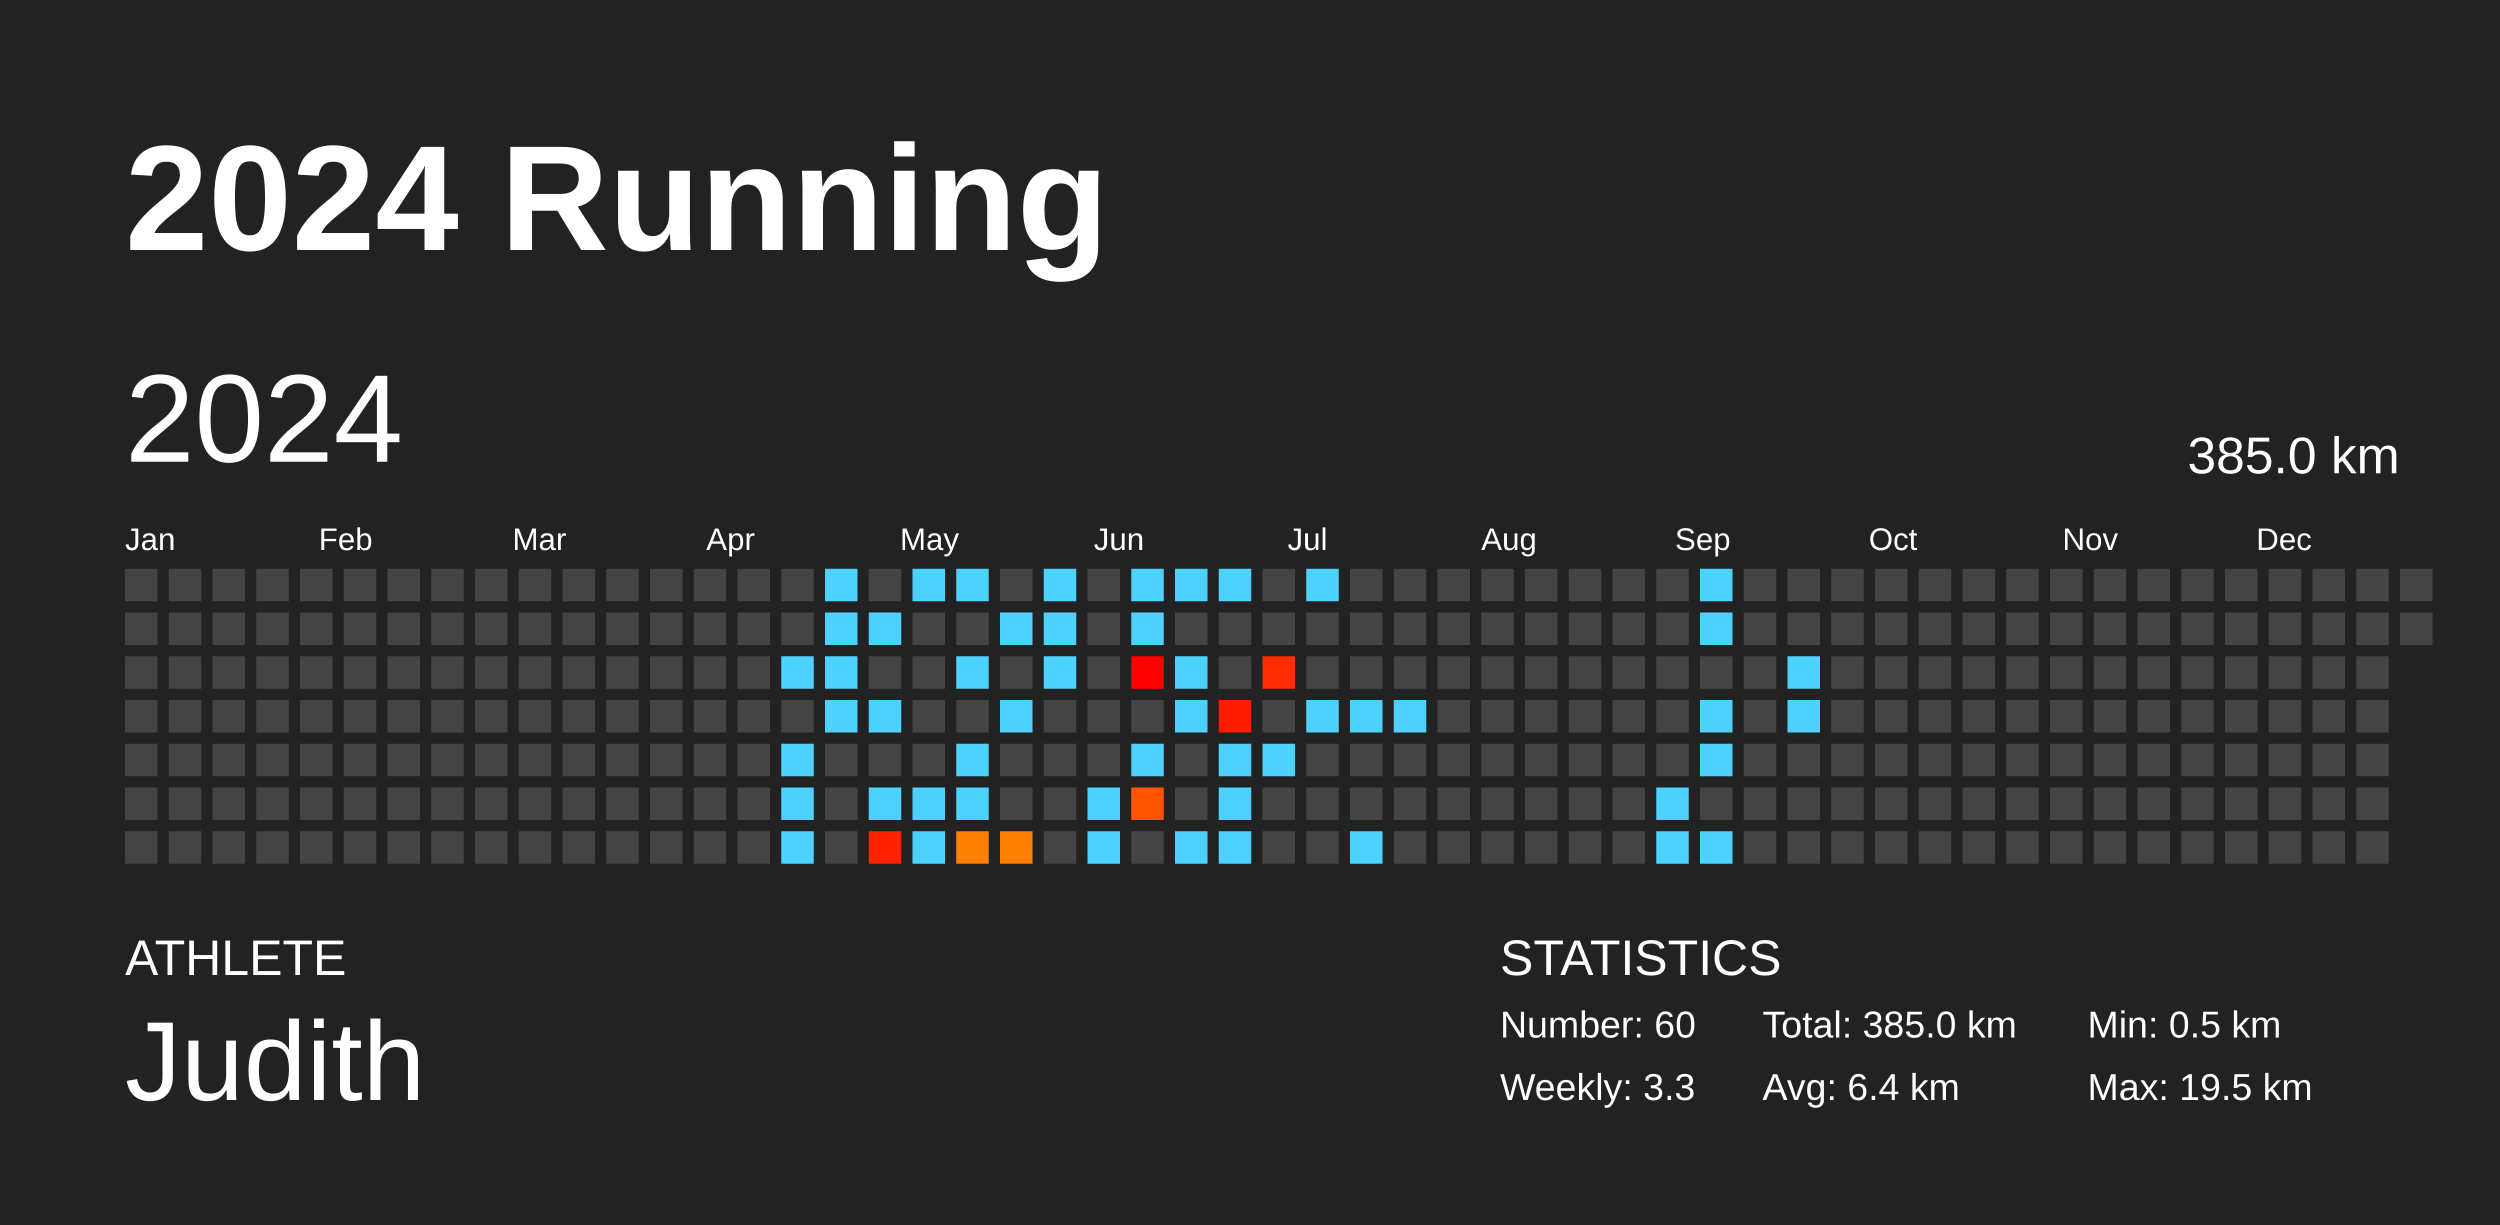
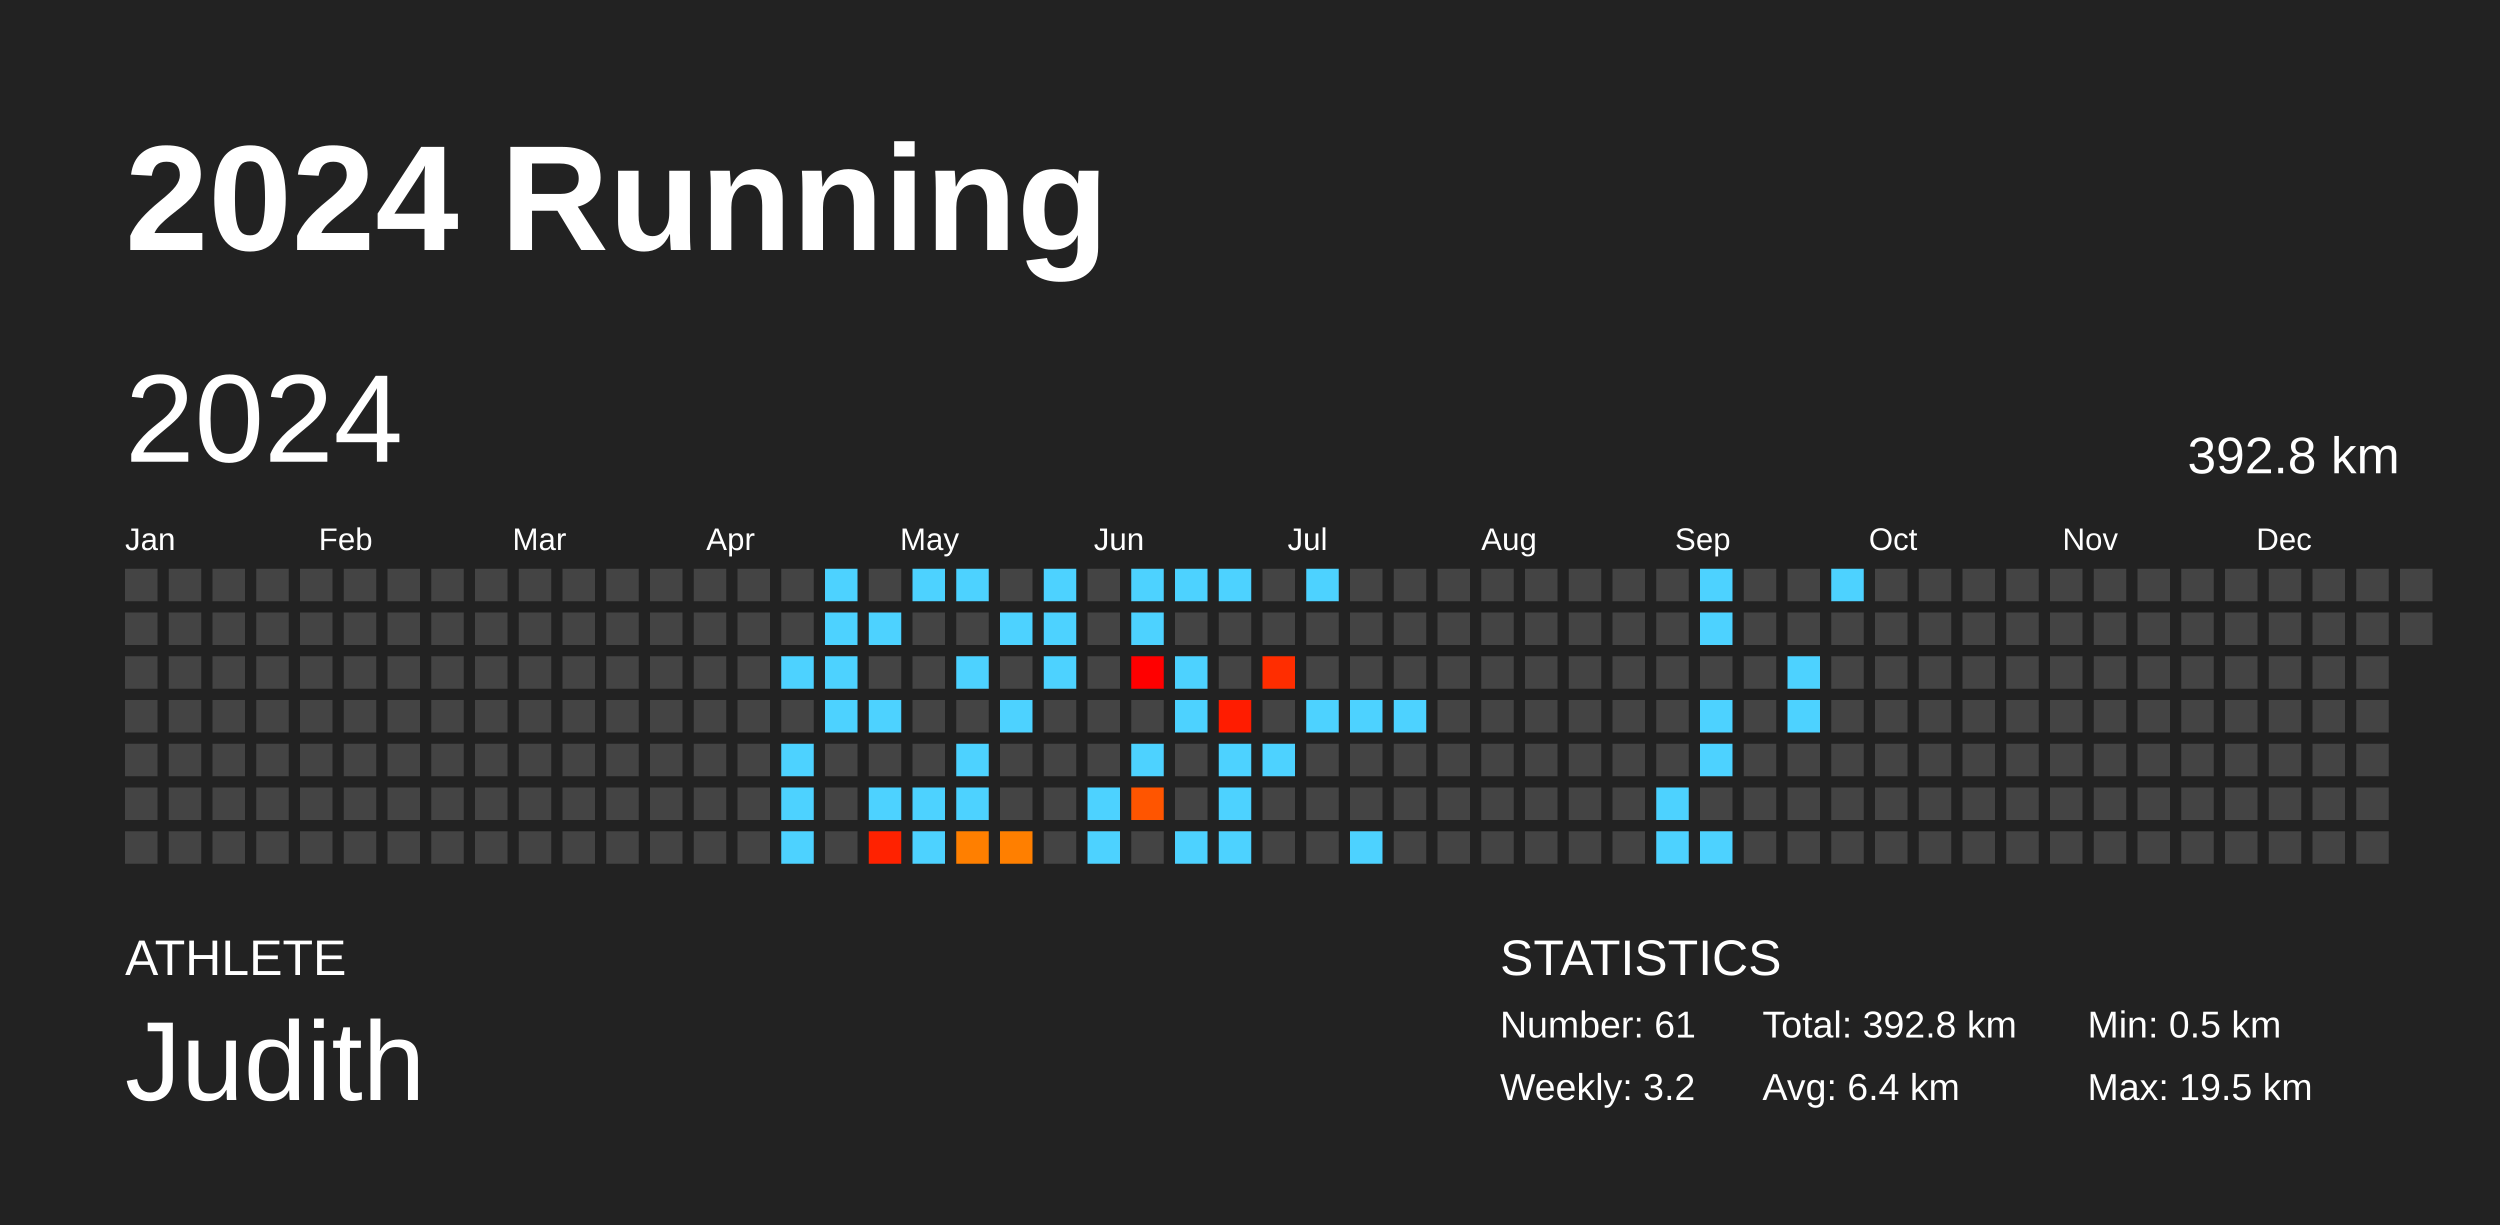
<svg xmlns="http://www.w3.org/2000/svg" baseProfile="full" height="98mm" version="1.1" viewBox="0,0,200,98" width="200mm">
  <defs />
  <rect fill="#222222" height="98" width="200" x="0" y="0" />
  <text fill="#FFFFFF" style="font-size:12px; font-family:Arial; font-weight:bold;" x="10" y="20">2024 Running</text>
  <text fill="#FFFFFF" style="font-size:4px; font-family:Arial" x="10" y="78">ATHLETE</text>
  <text fill="#FFFFFF" style="font-size:9px; font-family:Arial" x="10" y="88">Judith</text>
  <text fill="#FFFFFF" style="font-size:4px; font-family:Arial" x="120" y="78">STATISTICS</text>
-   <text fill="#FFFFFF" style="font-size:3px; font-family:Arial" x="120" y="83">Number: 60</text>
-   <text fill="#FFFFFF" style="font-size:3px; font-family:Arial" x="120" y="88">Weekly: 3.3</text>
-   <text fill="#FFFFFF" style="font-size:3px; font-family:Arial" x="141" y="83">Total: 385.0 km</text>
+   <text fill="#FFFFFF" style="font-size:3px; font-family:Arial" x="120" y="83">Number: 61</text>
+   <text fill="#FFFFFF" style="font-size:3px; font-family:Arial" x="120" y="88">Weekly: 3.2</text>
+   <text fill="#FFFFFF" style="font-size:3px; font-family:Arial" x="141" y="83">Total: 392.8 km</text>
  <text fill="#FFFFFF" style="font-size:3px; font-family:Arial" x="141" y="88">Avg: 6.4 km</text>
  <text fill="#FFFFFF" style="font-size:3px; font-family:Arial" x="167" y="83">Min: 0.5 km</text>
  <text fill="#FFFFFF" style="font-size:3px; font-family:Arial" x="167" y="88">Max: 19.5 km</text>
  <text dominant-baseline="hanging" fill="#FFFFFF" style="font-size:10.0px; font-family:Arial;" x="10" y="30">2024</text>
-   <text dominant-baseline="hanging" fill="#FFFFFF" style="font-size:4.125px; font-family:Arial;" x="175" y="35">385.0 km</text>
+   <text dominant-baseline="hanging" fill="#FFFFFF" style="font-size:4.125px; font-family:Arial;" x="175" y="35">392.8 km</text>
  <text fill="#FFFFFF" style="font-size:2.5px; font-family:Arial" x="10.0" y="44">Jan</text>
  <text fill="#FFFFFF" style="font-size:2.5px; font-family:Arial" x="25.5" y="44">Feb</text>
  <text fill="#FFFFFF" style="font-size:2.5px; font-family:Arial" x="41.0" y="44">Mar</text>
  <text fill="#FFFFFF" style="font-size:2.5px; font-family:Arial" x="56.5" y="44">Apr</text>
  <text fill="#FFFFFF" style="font-size:2.5px; font-family:Arial" x="72.0" y="44">May</text>
  <text fill="#FFFFFF" style="font-size:2.5px; font-family:Arial" x="87.5" y="44">Jun</text>
  <text fill="#FFFFFF" style="font-size:2.5px; font-family:Arial" x="103.0" y="44">Jul</text>
  <text fill="#FFFFFF" style="font-size:2.5px; font-family:Arial" x="118.5" y="44">Aug</text>
  <text fill="#FFFFFF" style="font-size:2.5px; font-family:Arial" x="134.0" y="44">Sep</text>
  <text fill="#FFFFFF" style="font-size:2.5px; font-family:Arial" x="149.5" y="44">Oct</text>
  <text fill="#FFFFFF" style="font-size:2.5px; font-family:Arial" x="165.0" y="44">Nov</text>
  <text fill="#FFFFFF" style="font-size:2.5px; font-family:Arial" x="180.5" y="44">Dec</text>
  <rect fill="#444444" height="2.6" width="2.6" x="10.0" y="45.5" />
  <rect fill="#444444" height="2.6" width="2.6" x="10.0" y="49.0" />
  <rect fill="#444444" height="2.6" width="2.6" x="10.0" y="52.5" />
  <rect fill="#444444" height="2.6" width="2.6" x="10.0" y="56.0" />
  <rect fill="#444444" height="2.6" width="2.6" x="10.0" y="59.5" />
  <rect fill="#444444" height="2.6" width="2.6" x="10.0" y="63.0" />
  <rect fill="#444444" height="2.6" width="2.6" x="10.0" y="66.5" />
  <rect fill="#444444" height="2.6" width="2.6" x="13.5" y="45.5" />
  <rect fill="#444444" height="2.6" width="2.6" x="13.5" y="49.0" />
  <rect fill="#444444" height="2.6" width="2.6" x="13.5" y="52.5" />
  <rect fill="#444444" height="2.6" width="2.6" x="13.5" y="56.0" />
  <rect fill="#444444" height="2.6" width="2.6" x="13.5" y="59.5" />
  <rect fill="#444444" height="2.6" width="2.6" x="13.5" y="63.0" />
  <rect fill="#444444" height="2.6" width="2.6" x="13.5" y="66.5" />
  <rect fill="#444444" height="2.6" width="2.6" x="17.0" y="45.5" />
  <rect fill="#444444" height="2.6" width="2.6" x="17.0" y="49.0" />
  <rect fill="#444444" height="2.6" width="2.6" x="17.0" y="52.5" />
  <rect fill="#444444" height="2.6" width="2.6" x="17.0" y="56.0" />
  <rect fill="#444444" height="2.6" width="2.6" x="17.0" y="59.5" />
  <rect fill="#444444" height="2.6" width="2.6" x="17.0" y="63.0" />
  <rect fill="#444444" height="2.6" width="2.6" x="17.0" y="66.5" />
  <rect fill="#444444" height="2.6" width="2.6" x="20.5" y="45.5" />
  <rect fill="#444444" height="2.6" width="2.6" x="20.5" y="49.0" />
  <rect fill="#444444" height="2.6" width="2.6" x="20.5" y="52.5" />
  <rect fill="#444444" height="2.6" width="2.6" x="20.5" y="56.0" />
  <rect fill="#444444" height="2.6" width="2.6" x="20.5" y="59.5" />
  <rect fill="#444444" height="2.6" width="2.6" x="20.5" y="63.0" />
  <rect fill="#444444" height="2.6" width="2.6" x="20.5" y="66.5" />
  <rect fill="#444444" height="2.6" width="2.6" x="24.0" y="45.5" />
  <rect fill="#444444" height="2.6" width="2.6" x="24.0" y="49.0" />
  <rect fill="#444444" height="2.6" width="2.6" x="24.0" y="52.5" />
  <rect fill="#444444" height="2.6" width="2.6" x="24.0" y="56.0" />
  <rect fill="#444444" height="2.6" width="2.6" x="24.0" y="59.5" />
  <rect fill="#444444" height="2.6" width="2.6" x="24.0" y="63.0" />
  <rect fill="#444444" height="2.6" width="2.6" x="24.0" y="66.5" />
  <rect fill="#444444" height="2.6" width="2.6" x="27.5" y="45.5" />
  <rect fill="#444444" height="2.6" width="2.6" x="27.5" y="49.0" />
  <rect fill="#444444" height="2.6" width="2.6" x="27.5" y="52.5" />
  <rect fill="#444444" height="2.6" width="2.6" x="27.5" y="56.0" />
  <rect fill="#444444" height="2.6" width="2.6" x="27.5" y="59.5" />
  <rect fill="#444444" height="2.6" width="2.6" x="27.5" y="63.0" />
  <rect fill="#444444" height="2.6" width="2.6" x="27.5" y="66.5" />
  <rect fill="#444444" height="2.6" width="2.6" x="31.0" y="45.5" />
  <rect fill="#444444" height="2.6" width="2.6" x="31.0" y="49.0" />
  <rect fill="#444444" height="2.6" width="2.6" x="31.0" y="52.5" />
  <rect fill="#444444" height="2.6" width="2.6" x="31.0" y="56.0" />
  <rect fill="#444444" height="2.6" width="2.6" x="31.0" y="59.5" />
  <rect fill="#444444" height="2.6" width="2.6" x="31.0" y="63.0" />
  <rect fill="#444444" height="2.6" width="2.6" x="31.0" y="66.5" />
  <rect fill="#444444" height="2.6" width="2.6" x="34.5" y="45.5" />
  <rect fill="#444444" height="2.6" width="2.6" x="34.5" y="49.0" />
  <rect fill="#444444" height="2.6" width="2.6" x="34.5" y="52.5" />
  <rect fill="#444444" height="2.6" width="2.6" x="34.5" y="56.0" />
  <rect fill="#444444" height="2.6" width="2.6" x="34.5" y="59.5" />
  <rect fill="#444444" height="2.6" width="2.6" x="34.5" y="63.0" />
  <rect fill="#444444" height="2.6" width="2.6" x="34.5" y="66.5" />
  <rect fill="#444444" height="2.6" width="2.6" x="38.0" y="45.5" />
  <rect fill="#444444" height="2.6" width="2.6" x="38.0" y="49.0" />
  <rect fill="#444444" height="2.6" width="2.6" x="38.0" y="52.5" />
  <rect fill="#444444" height="2.6" width="2.6" x="38.0" y="56.0" />
  <rect fill="#444444" height="2.6" width="2.6" x="38.0" y="59.5" />
  <rect fill="#444444" height="2.6" width="2.6" x="38.0" y="63.0" />
  <rect fill="#444444" height="2.6" width="2.6" x="38.0" y="66.5" />
  <rect fill="#444444" height="2.6" width="2.6" x="41.5" y="45.5" />
  <rect fill="#444444" height="2.6" width="2.6" x="41.5" y="49.0" />
  <rect fill="#444444" height="2.6" width="2.6" x="41.5" y="52.5" />
  <rect fill="#444444" height="2.6" width="2.6" x="41.5" y="56.0" />
  <rect fill="#444444" height="2.6" width="2.6" x="41.5" y="59.5" />
  <rect fill="#444444" height="2.6" width="2.6" x="41.5" y="63.0" />
  <rect fill="#444444" height="2.6" width="2.6" x="41.5" y="66.5" />
  <rect fill="#444444" height="2.6" width="2.6" x="45.0" y="45.5" />
  <rect fill="#444444" height="2.6" width="2.6" x="45.0" y="49.0" />
  <rect fill="#444444" height="2.6" width="2.6" x="45.0" y="52.5" />
  <rect fill="#444444" height="2.6" width="2.6" x="45.0" y="56.0" />
  <rect fill="#444444" height="2.6" width="2.6" x="45.0" y="59.5" />
  <rect fill="#444444" height="2.6" width="2.6" x="45.0" y="63.0" />
  <rect fill="#444444" height="2.6" width="2.6" x="45.0" y="66.5" />
  <rect fill="#444444" height="2.6" width="2.6" x="48.5" y="45.5" />
  <rect fill="#444444" height="2.6" width="2.6" x="48.5" y="49.0" />
  <rect fill="#444444" height="2.6" width="2.6" x="48.5" y="52.5" />
  <rect fill="#444444" height="2.6" width="2.6" x="48.5" y="56.0" />
  <rect fill="#444444" height="2.6" width="2.6" x="48.5" y="59.5" />
  <rect fill="#444444" height="2.6" width="2.6" x="48.5" y="63.0" />
  <rect fill="#444444" height="2.6" width="2.6" x="48.5" y="66.5" />
  <rect fill="#444444" height="2.6" width="2.6" x="52.0" y="45.5" />
  <rect fill="#444444" height="2.6" width="2.6" x="52.0" y="49.0" />
  <rect fill="#444444" height="2.6" width="2.6" x="52.0" y="52.5" />
  <rect fill="#444444" height="2.6" width="2.6" x="52.0" y="56.0" />
  <rect fill="#444444" height="2.6" width="2.6" x="52.0" y="59.5" />
  <rect fill="#444444" height="2.6" width="2.6" x="52.0" y="63.0" />
  <rect fill="#444444" height="2.6" width="2.6" x="52.0" y="66.5" />
  <rect fill="#444444" height="2.6" width="2.6" x="55.5" y="45.5" />
  <rect fill="#444444" height="2.6" width="2.6" x="55.5" y="49.0" />
  <rect fill="#444444" height="2.6" width="2.6" x="55.5" y="52.5" />
  <rect fill="#444444" height="2.6" width="2.6" x="55.5" y="56.0" />
  <rect fill="#444444" height="2.6" width="2.6" x="55.5" y="59.5" />
  <rect fill="#444444" height="2.6" width="2.6" x="55.5" y="63.0" />
  <rect fill="#444444" height="2.6" width="2.6" x="55.5" y="66.5" />
  <rect fill="#444444" height="2.6" width="2.6" x="59.0" y="45.5" />
  <rect fill="#444444" height="2.6" width="2.6" x="59.0" y="49.0" />
  <rect fill="#444444" height="2.6" width="2.6" x="59.0" y="52.5" />
  <rect fill="#444444" height="2.6" width="2.6" x="59.0" y="56.0" />
  <rect fill="#444444" height="2.6" width="2.6" x="59.0" y="59.5" />
  <rect fill="#444444" height="2.6" width="2.6" x="59.0" y="63.0" />
  <rect fill="#444444" height="2.6" width="2.6" x="59.0" y="66.5" />
  <rect fill="#444444" height="2.6" width="2.6" x="62.5" y="45.5" />
  <rect fill="#444444" height="2.6" width="2.6" x="62.5" y="49.0" />
  <rect fill="#4dd2ff" height="2.6" width="2.6" x="62.5" y="52.5" />
  <rect fill="#444444" height="2.6" width="2.6" x="62.5" y="56.0" />
  <rect fill="#4dd2ff" height="2.6" width="2.6" x="62.5" y="59.5" />
  <rect fill="#4dd2ff" height="2.6" width="2.6" x="62.5" y="63.0" />
  <rect fill="#4dd2ff" height="2.6" width="2.6" x="62.5" y="66.5" />
  <rect fill="#4dd2ff" height="2.6" width="2.6" x="66.0" y="45.5" />
  <rect fill="#4dd2ff" height="2.6" width="2.6" x="66.0" y="49.0" />
  <rect fill="#4dd2ff" height="2.6" width="2.6" x="66.0" y="52.5" />
  <rect fill="#4dd2ff" height="2.6" width="2.6" x="66.0" y="56.0" />
  <rect fill="#444444" height="2.6" width="2.6" x="66.0" y="59.5" />
  <rect fill="#444444" height="2.6" width="2.6" x="66.0" y="63.0" />
  <rect fill="#444444" height="2.6" width="2.6" x="66.0" y="66.5" />
  <rect fill="#444444" height="2.6" width="2.6" x="69.5" y="45.5" />
  <rect fill="#4dd2ff" height="2.6" width="2.6" x="69.5" y="49.0" />
  <rect fill="#444444" height="2.6" width="2.6" x="69.5" y="52.5" />
  <rect fill="#4dd2ff" height="2.6" width="2.6" x="69.5" y="56.0" />
  <rect fill="#444444" height="2.6" width="2.6" x="69.5" y="59.5" />
  <rect fill="#4dd2ff" height="2.6" width="2.6" x="69.5" y="63.0" />
  <rect fill="#ff2200" height="2.6" width="2.6" x="69.5" y="66.5" />
  <rect fill="#4dd2ff" height="2.6" width="2.6" x="73.0" y="45.5" />
  <rect fill="#444444" height="2.6" width="2.6" x="73.0" y="49.0" />
  <rect fill="#444444" height="2.6" width="2.6" x="73.0" y="52.5" />
  <rect fill="#444444" height="2.6" width="2.6" x="73.0" y="56.0" />
  <rect fill="#444444" height="2.6" width="2.6" x="73.0" y="59.5" />
  <rect fill="#4dd2ff" height="2.6" width="2.6" x="73.0" y="63.0" />
  <rect fill="#4dd2ff" height="2.6" width="2.6" x="73.0" y="66.5" />
  <rect fill="#4dd2ff" height="2.6" width="2.6" x="76.5" y="45.5" />
  <rect fill="#444444" height="2.6" width="2.6" x="76.5" y="49.0" />
  <rect fill="#4dd2ff" height="2.6" width="2.6" x="76.5" y="52.5" />
  <rect fill="#444444" height="2.6" width="2.6" x="76.5" y="56.0" />
  <rect fill="#4dd2ff" height="2.6" width="2.6" x="76.5" y="59.5" />
  <rect fill="#4dd2ff" height="2.6" width="2.6" x="76.5" y="63.0" />
  <rect fill="#ff7f00" height="2.6" width="2.6" x="76.5" y="66.5" />
  <rect fill="#444444" height="2.6" width="2.6" x="80.0" y="45.5" />
  <rect fill="#4dd2ff" height="2.6" width="2.6" x="80.0" y="49.0" />
  <rect fill="#444444" height="2.6" width="2.6" x="80.0" y="52.5" />
  <rect fill="#4dd2ff" height="2.6" width="2.6" x="80.0" y="56.0" />
  <rect fill="#444444" height="2.6" width="2.6" x="80.0" y="59.5" />
  <rect fill="#444444" height="2.6" width="2.6" x="80.0" y="63.0" />
  <rect fill="#ff7f00" height="2.6" width="2.6" x="80.0" y="66.5" />
  <rect fill="#4dd2ff" height="2.6" width="2.6" x="83.5" y="45.5" />
  <rect fill="#4dd2ff" height="2.6" width="2.6" x="83.5" y="49.0" />
  <rect fill="#4dd2ff" height="2.6" width="2.6" x="83.5" y="52.5" />
  <rect fill="#444444" height="2.6" width="2.6" x="83.5" y="56.0" />
  <rect fill="#444444" height="2.6" width="2.6" x="83.5" y="59.5" />
  <rect fill="#444444" height="2.6" width="2.6" x="83.5" y="63.0" />
  <rect fill="#444444" height="2.6" width="2.6" x="83.5" y="66.5" />
  <rect fill="#444444" height="2.6" width="2.6" x="87.0" y="45.5" />
  <rect fill="#444444" height="2.6" width="2.6" x="87.0" y="49.0" />
  <rect fill="#444444" height="2.6" width="2.6" x="87.0" y="52.5" />
  <rect fill="#444444" height="2.6" width="2.6" x="87.0" y="56.0" />
  <rect fill="#444444" height="2.6" width="2.6" x="87.0" y="59.5" />
  <rect fill="#4dd2ff" height="2.6" width="2.6" x="87.0" y="63.0" />
  <rect fill="#4dd2ff" height="2.6" width="2.6" x="87.0" y="66.5" />
  <rect fill="#4dd2ff" height="2.6" width="2.6" x="90.5" y="45.5" />
  <rect fill="#4dd2ff" height="2.6" width="2.6" x="90.5" y="49.0" />
  <rect fill="#ff0000" height="2.6" width="2.6" x="90.5" y="52.5" />
  <rect fill="#444444" height="2.6" width="2.6" x="90.5" y="56.0" />
  <rect fill="#4dd2ff" height="2.6" width="2.6" x="90.5" y="59.5" />
  <rect fill="#ff5500" height="2.6" width="2.6" x="90.5" y="63.0" />
  <rect fill="#444444" height="2.6" width="2.6" x="90.5" y="66.5" />
  <rect fill="#4dd2ff" height="2.6" width="2.6" x="94.0" y="45.5" />
  <rect fill="#444444" height="2.6" width="2.6" x="94.0" y="49.0" />
  <rect fill="#4dd2ff" height="2.6" width="2.6" x="94.0" y="52.5" />
  <rect fill="#4dd2ff" height="2.6" width="2.6" x="94.0" y="56.0" />
  <rect fill="#444444" height="2.6" width="2.6" x="94.0" y="59.5" />
  <rect fill="#444444" height="2.6" width="2.6" x="94.0" y="63.0" />
  <rect fill="#4dd2ff" height="2.6" width="2.6" x="94.0" y="66.5" />
  <rect fill="#4dd2ff" height="2.6" width="2.6" x="97.5" y="45.5" />
  <rect fill="#444444" height="2.6" width="2.6" x="97.5" y="49.0" />
  <rect fill="#444444" height="2.6" width="2.6" x="97.5" y="52.5" />
  <rect fill="#ff1c00" height="2.6" width="2.6" x="97.5" y="56.0" />
  <rect fill="#4dd2ff" height="2.6" width="2.6" x="97.5" y="59.5" />
  <rect fill="#4dd2ff" height="2.6" width="2.6" x="97.5" y="63.0" />
  <rect fill="#4dd2ff" height="2.6" width="2.6" x="97.5" y="66.5" />
  <rect fill="#444444" height="2.6" width="2.6" x="101.0" y="45.5" />
  <rect fill="#444444" height="2.6" width="2.6" x="101.0" y="49.0" />
  <rect fill="#ff2d00" height="2.6" width="2.6" x="101.0" y="52.5" />
  <rect fill="#444444" height="2.6" width="2.6" x="101.0" y="56.0" />
  <rect fill="#4dd2ff" height="2.6" width="2.6" x="101.0" y="59.5" />
  <rect fill="#444444" height="2.6" width="2.6" x="101.0" y="63.0" />
  <rect fill="#444444" height="2.6" width="2.6" x="101.0" y="66.5" />
  <rect fill="#4dd2ff" height="2.6" width="2.6" x="104.5" y="45.5" />
  <rect fill="#444444" height="2.6" width="2.6" x="104.5" y="49.0" />
  <rect fill="#444444" height="2.6" width="2.6" x="104.5" y="52.5" />
  <rect fill="#4dd2ff" height="2.6" width="2.6" x="104.5" y="56.0" />
  <rect fill="#444444" height="2.6" width="2.6" x="104.5" y="59.5" />
  <rect fill="#444444" height="2.6" width="2.6" x="104.5" y="63.0" />
  <rect fill="#444444" height="2.6" width="2.6" x="104.5" y="66.5" />
  <rect fill="#444444" height="2.6" width="2.6" x="108.0" y="45.5" />
  <rect fill="#444444" height="2.6" width="2.6" x="108.0" y="49.0" />
  <rect fill="#444444" height="2.6" width="2.6" x="108.0" y="52.5" />
  <rect fill="#4dd2ff" height="2.6" width="2.6" x="108.0" y="56.0" />
  <rect fill="#444444" height="2.6" width="2.6" x="108.0" y="59.5" />
  <rect fill="#444444" height="2.6" width="2.6" x="108.0" y="63.0" />
  <rect fill="#4dd2ff" height="2.6" width="2.6" x="108.0" y="66.5" />
  <rect fill="#444444" height="2.6" width="2.6" x="111.5" y="45.5" />
  <rect fill="#444444" height="2.6" width="2.6" x="111.5" y="49.0" />
  <rect fill="#444444" height="2.6" width="2.6" x="111.5" y="52.5" />
  <rect fill="#4dd2ff" height="2.6" width="2.6" x="111.5" y="56.0" />
  <rect fill="#444444" height="2.6" width="2.6" x="111.5" y="59.5" />
  <rect fill="#444444" height="2.6" width="2.6" x="111.5" y="63.0" />
  <rect fill="#444444" height="2.6" width="2.6" x="111.5" y="66.5" />
  <rect fill="#444444" height="2.6" width="2.6" x="115.0" y="45.5" />
  <rect fill="#444444" height="2.6" width="2.6" x="115.0" y="49.0" />
  <rect fill="#444444" height="2.6" width="2.6" x="115.0" y="52.5" />
  <rect fill="#444444" height="2.6" width="2.6" x="115.0" y="56.0" />
  <rect fill="#444444" height="2.6" width="2.6" x="115.0" y="59.5" />
  <rect fill="#444444" height="2.6" width="2.6" x="115.0" y="63.0" />
  <rect fill="#444444" height="2.6" width="2.6" x="115.0" y="66.5" />
  <rect fill="#444444" height="2.6" width="2.6" x="118.5" y="45.5" />
  <rect fill="#444444" height="2.6" width="2.6" x="118.5" y="49.0" />
  <rect fill="#444444" height="2.6" width="2.6" x="118.5" y="52.5" />
  <rect fill="#444444" height="2.6" width="2.6" x="118.5" y="56.0" />
  <rect fill="#444444" height="2.6" width="2.6" x="118.5" y="59.5" />
  <rect fill="#444444" height="2.6" width="2.6" x="118.5" y="63.0" />
  <rect fill="#444444" height="2.6" width="2.6" x="118.5" y="66.5" />
  <rect fill="#444444" height="2.6" width="2.6" x="122.0" y="45.5" />
  <rect fill="#444444" height="2.6" width="2.6" x="122.0" y="49.0" />
  <rect fill="#444444" height="2.6" width="2.6" x="122.0" y="52.5" />
  <rect fill="#444444" height="2.6" width="2.6" x="122.0" y="56.0" />
  <rect fill="#444444" height="2.6" width="2.6" x="122.0" y="59.5" />
  <rect fill="#444444" height="2.6" width="2.6" x="122.0" y="63.0" />
  <rect fill="#444444" height="2.6" width="2.6" x="122.0" y="66.5" />
  <rect fill="#444444" height="2.6" width="2.6" x="125.5" y="45.5" />
  <rect fill="#444444" height="2.6" width="2.6" x="125.5" y="49.0" />
  <rect fill="#444444" height="2.6" width="2.6" x="125.5" y="52.5" />
  <rect fill="#444444" height="2.6" width="2.6" x="125.5" y="56.0" />
  <rect fill="#444444" height="2.6" width="2.6" x="125.5" y="59.5" />
  <rect fill="#444444" height="2.6" width="2.6" x="125.5" y="63.0" />
  <rect fill="#444444" height="2.6" width="2.6" x="125.5" y="66.5" />
  <rect fill="#444444" height="2.6" width="2.6" x="129.0" y="45.5" />
  <rect fill="#444444" height="2.6" width="2.6" x="129.0" y="49.0" />
  <rect fill="#444444" height="2.6" width="2.6" x="129.0" y="52.5" />
  <rect fill="#444444" height="2.6" width="2.6" x="129.0" y="56.0" />
  <rect fill="#444444" height="2.6" width="2.6" x="129.0" y="59.5" />
  <rect fill="#444444" height="2.6" width="2.6" x="129.0" y="63.0" />
  <rect fill="#444444" height="2.6" width="2.6" x="129.0" y="66.5" />
  <rect fill="#444444" height="2.6" width="2.6" x="132.5" y="45.5" />
  <rect fill="#444444" height="2.6" width="2.6" x="132.5" y="49.0" />
  <rect fill="#444444" height="2.6" width="2.6" x="132.5" y="52.5" />
  <rect fill="#444444" height="2.6" width="2.6" x="132.5" y="56.0" />
  <rect fill="#444444" height="2.6" width="2.6" x="132.5" y="59.5" />
  <rect fill="#4dd2ff" height="2.6" width="2.6" x="132.5" y="63.0" />
  <rect fill="#4dd2ff" height="2.6" width="2.6" x="132.5" y="66.5" />
  <rect fill="#4dd2ff" height="2.6" width="2.6" x="136.0" y="45.5" />
  <rect fill="#4dd2ff" height="2.6" width="2.6" x="136.0" y="49.0" />
  <rect fill="#444444" height="2.6" width="2.6" x="136.0" y="52.5" />
  <rect fill="#4dd2ff" height="2.6" width="2.6" x="136.0" y="56.0" />
  <rect fill="#4dd2ff" height="2.6" width="2.6" x="136.0" y="59.5" />
  <rect fill="#444444" height="2.6" width="2.6" x="136.0" y="63.0" />
  <rect fill="#4dd2ff" height="2.6" width="2.6" x="136.0" y="66.5" />
  <rect fill="#444444" height="2.6" width="2.6" x="139.5" y="45.5" />
  <rect fill="#444444" height="2.6" width="2.6" x="139.5" y="49.0" />
  <rect fill="#444444" height="2.6" width="2.6" x="139.5" y="52.5" />
  <rect fill="#444444" height="2.6" width="2.6" x="139.5" y="56.0" />
  <rect fill="#444444" height="2.6" width="2.6" x="139.5" y="59.5" />
  <rect fill="#444444" height="2.6" width="2.6" x="139.5" y="63.0" />
  <rect fill="#444444" height="2.6" width="2.6" x="139.5" y="66.5" />
  <rect fill="#444444" height="2.6" width="2.6" x="143.0" y="45.5" />
  <rect fill="#444444" height="2.6" width="2.6" x="143.0" y="49.0" />
  <rect fill="#4dd2ff" height="2.6" width="2.6" x="143.0" y="52.5" />
  <rect fill="#4dd2ff" height="2.6" width="2.6" x="143.0" y="56.0" />
  <rect fill="#444444" height="2.6" width="2.6" x="143.0" y="59.5" />
  <rect fill="#444444" height="2.6" width="2.6" x="143.0" y="63.0" />
  <rect fill="#444444" height="2.6" width="2.6" x="143.0" y="66.5" />
-   <rect fill="#444444" height="2.6" width="2.6" x="146.5" y="45.5" />
+   <rect fill="#4dd2ff" height="2.6" width="2.6" x="146.5" y="45.5" />
  <rect fill="#444444" height="2.6" width="2.6" x="146.5" y="49.0" />
  <rect fill="#444444" height="2.6" width="2.6" x="146.5" y="52.5" />
  <rect fill="#444444" height="2.6" width="2.6" x="146.5" y="56.0" />
  <rect fill="#444444" height="2.6" width="2.6" x="146.5" y="59.5" />
  <rect fill="#444444" height="2.6" width="2.6" x="146.5" y="63.0" />
  <rect fill="#444444" height="2.6" width="2.6" x="146.5" y="66.5" />
  <rect fill="#444444" height="2.6" width="2.6" x="150.0" y="45.5" />
  <rect fill="#444444" height="2.6" width="2.6" x="150.0" y="49.0" />
  <rect fill="#444444" height="2.6" width="2.6" x="150.0" y="52.5" />
  <rect fill="#444444" height="2.6" width="2.6" x="150.0" y="56.0" />
  <rect fill="#444444" height="2.6" width="2.6" x="150.0" y="59.5" />
  <rect fill="#444444" height="2.6" width="2.6" x="150.0" y="63.0" />
  <rect fill="#444444" height="2.6" width="2.6" x="150.0" y="66.5" />
  <rect fill="#444444" height="2.6" width="2.6" x="153.5" y="45.5" />
  <rect fill="#444444" height="2.6" width="2.6" x="153.5" y="49.0" />
  <rect fill="#444444" height="2.6" width="2.6" x="153.5" y="52.5" />
  <rect fill="#444444" height="2.6" width="2.6" x="153.5" y="56.0" />
  <rect fill="#444444" height="2.6" width="2.6" x="153.5" y="59.5" />
  <rect fill="#444444" height="2.6" width="2.6" x="153.5" y="63.0" />
  <rect fill="#444444" height="2.6" width="2.6" x="153.5" y="66.5" />
  <rect fill="#444444" height="2.6" width="2.6" x="157.0" y="45.5" />
  <rect fill="#444444" height="2.6" width="2.6" x="157.0" y="49.0" />
  <rect fill="#444444" height="2.6" width="2.6" x="157.0" y="52.5" />
  <rect fill="#444444" height="2.6" width="2.6" x="157.0" y="56.0" />
  <rect fill="#444444" height="2.6" width="2.6" x="157.0" y="59.5" />
  <rect fill="#444444" height="2.6" width="2.6" x="157.0" y="63.0" />
  <rect fill="#444444" height="2.6" width="2.6" x="157.0" y="66.5" />
  <rect fill="#444444" height="2.6" width="2.6" x="160.5" y="45.5" />
  <rect fill="#444444" height="2.6" width="2.6" x="160.5" y="49.0" />
  <rect fill="#444444" height="2.6" width="2.6" x="160.5" y="52.5" />
  <rect fill="#444444" height="2.6" width="2.6" x="160.5" y="56.0" />
  <rect fill="#444444" height="2.6" width="2.6" x="160.5" y="59.5" />
  <rect fill="#444444" height="2.6" width="2.6" x="160.5" y="63.0" />
  <rect fill="#444444" height="2.6" width="2.6" x="160.5" y="66.5" />
  <rect fill="#444444" height="2.6" width="2.6" x="164.0" y="45.5" />
  <rect fill="#444444" height="2.6" width="2.6" x="164.0" y="49.0" />
  <rect fill="#444444" height="2.6" width="2.6" x="164.0" y="52.5" />
  <rect fill="#444444" height="2.6" width="2.6" x="164.0" y="56.0" />
  <rect fill="#444444" height="2.6" width="2.6" x="164.0" y="59.5" />
  <rect fill="#444444" height="2.6" width="2.6" x="164.0" y="63.0" />
  <rect fill="#444444" height="2.6" width="2.6" x="164.0" y="66.5" />
  <rect fill="#444444" height="2.6" width="2.6" x="167.5" y="45.5" />
  <rect fill="#444444" height="2.6" width="2.6" x="167.5" y="49.0" />
  <rect fill="#444444" height="2.6" width="2.6" x="167.5" y="52.5" />
  <rect fill="#444444" height="2.6" width="2.6" x="167.5" y="56.0" />
  <rect fill="#444444" height="2.6" width="2.6" x="167.5" y="59.5" />
  <rect fill="#444444" height="2.6" width="2.6" x="167.5" y="63.0" />
  <rect fill="#444444" height="2.6" width="2.6" x="167.5" y="66.5" />
  <rect fill="#444444" height="2.6" width="2.6" x="171.0" y="45.5" />
  <rect fill="#444444" height="2.6" width="2.6" x="171.0" y="49.0" />
  <rect fill="#444444" height="2.6" width="2.6" x="171.0" y="52.5" />
  <rect fill="#444444" height="2.6" width="2.6" x="171.0" y="56.0" />
  <rect fill="#444444" height="2.6" width="2.6" x="171.0" y="59.5" />
  <rect fill="#444444" height="2.6" width="2.6" x="171.0" y="63.0" />
  <rect fill="#444444" height="2.6" width="2.6" x="171.0" y="66.5" />
  <rect fill="#444444" height="2.6" width="2.6" x="174.5" y="45.5" />
  <rect fill="#444444" height="2.6" width="2.6" x="174.5" y="49.0" />
  <rect fill="#444444" height="2.6" width="2.6" x="174.5" y="52.5" />
  <rect fill="#444444" height="2.6" width="2.6" x="174.5" y="56.0" />
  <rect fill="#444444" height="2.6" width="2.6" x="174.5" y="59.5" />
  <rect fill="#444444" height="2.6" width="2.6" x="174.5" y="63.0" />
  <rect fill="#444444" height="2.6" width="2.6" x="174.5" y="66.5" />
  <rect fill="#444444" height="2.6" width="2.6" x="178.0" y="45.5" />
  <rect fill="#444444" height="2.6" width="2.6" x="178.0" y="49.0" />
  <rect fill="#444444" height="2.6" width="2.6" x="178.0" y="52.5" />
  <rect fill="#444444" height="2.6" width="2.6" x="178.0" y="56.0" />
  <rect fill="#444444" height="2.6" width="2.6" x="178.0" y="59.5" />
  <rect fill="#444444" height="2.6" width="2.6" x="178.0" y="63.0" />
  <rect fill="#444444" height="2.6" width="2.6" x="178.0" y="66.5" />
  <rect fill="#444444" height="2.6" width="2.6" x="181.5" y="45.5" />
  <rect fill="#444444" height="2.6" width="2.6" x="181.5" y="49.0" />
  <rect fill="#444444" height="2.6" width="2.6" x="181.5" y="52.5" />
  <rect fill="#444444" height="2.6" width="2.6" x="181.5" y="56.0" />
  <rect fill="#444444" height="2.6" width="2.6" x="181.5" y="59.5" />
  <rect fill="#444444" height="2.6" width="2.6" x="181.5" y="63.0" />
  <rect fill="#444444" height="2.6" width="2.6" x="181.5" y="66.5" />
  <rect fill="#444444" height="2.6" width="2.6" x="185.0" y="45.5" />
  <rect fill="#444444" height="2.6" width="2.6" x="185.0" y="49.0" />
  <rect fill="#444444" height="2.6" width="2.6" x="185.0" y="52.5" />
  <rect fill="#444444" height="2.6" width="2.6" x="185.0" y="56.0" />
  <rect fill="#444444" height="2.6" width="2.6" x="185.0" y="59.5" />
  <rect fill="#444444" height="2.6" width="2.6" x="185.0" y="63.0" />
  <rect fill="#444444" height="2.6" width="2.6" x="185.0" y="66.5" />
  <rect fill="#444444" height="2.6" width="2.6" x="188.5" y="45.5" />
  <rect fill="#444444" height="2.6" width="2.6" x="188.5" y="49.0" />
  <rect fill="#444444" height="2.6" width="2.6" x="188.5" y="52.5" />
  <rect fill="#444444" height="2.6" width="2.6" x="188.5" y="56.0" />
  <rect fill="#444444" height="2.6" width="2.6" x="188.5" y="59.5" />
  <rect fill="#444444" height="2.6" width="2.6" x="188.5" y="63.0" />
  <rect fill="#444444" height="2.6" width="2.6" x="188.5" y="66.5" />
  <rect fill="#444444" height="2.6" width="2.6" x="192.0" y="45.5" />
  <rect fill="#444444" height="2.6" width="2.6" x="192.0" y="49.0" />
</svg>
